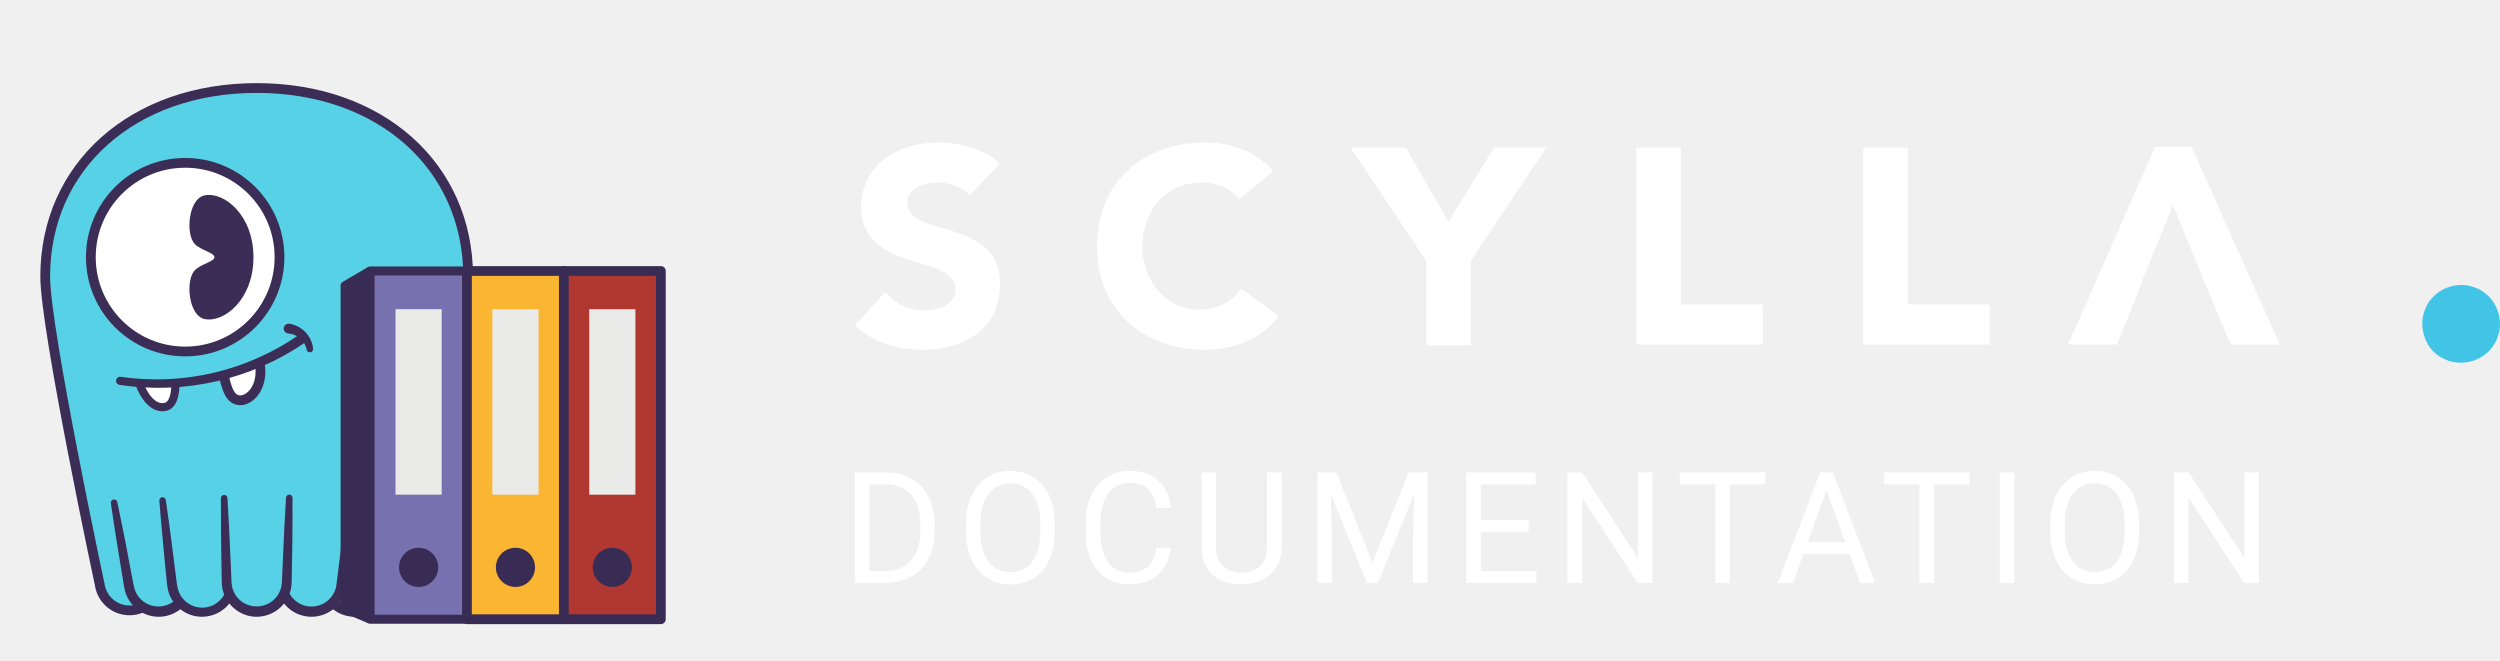
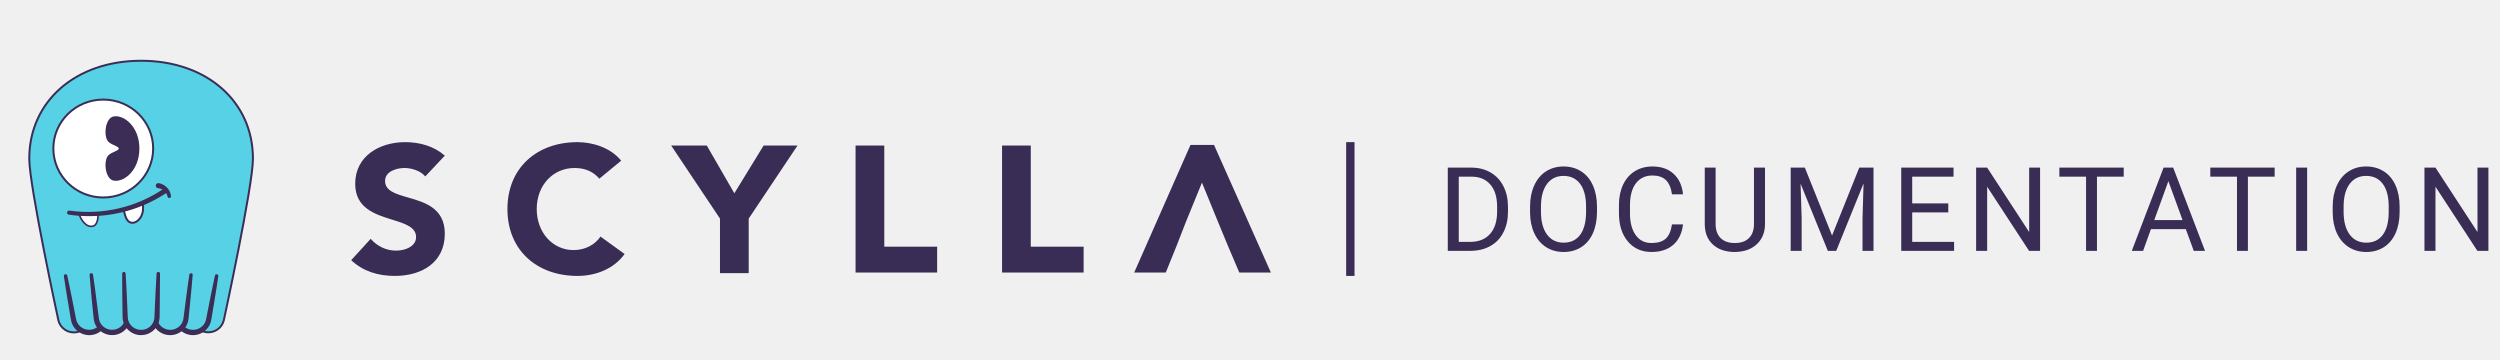
- <svg xmlns="http://www.w3.org/2000/svg" width="193" height="51" viewBox="0 0 193 51" fill="none">
-   <path fill-rule="evenodd" clip-rule="evenodd" d="M72.39 14.092C71.428 14.092 70.054 14.496 70.054 15.639C70.054 16.829 71.324 17.195 72.794 17.618C74.809 18.198 77.199 18.887 77.199 21.958C77.199 25.387 74.451 27 71.222 27C69.229 27 67.443 26.462 66 25.118L68.336 22.563C69.092 23.437 70.191 23.975 71.359 23.975C72.527 23.975 73.764 23.437 73.764 22.361C73.764 21.157 72.44 20.748 70.921 20.278C68.877 19.646 66.481 18.905 66.481 15.975C66.481 12.681 69.367 11 72.459 11C74.176 11 75.894 11.471 77.199 12.613L74.863 15.101C74.314 14.429 73.214 14.092 72.39 14.092ZM92.727 14.092C90.116 14.092 88.192 16.177 88.192 19C88.192 21.823 90.116 23.908 92.59 23.908C93.964 23.908 95.132 23.302 95.819 22.294L98.705 24.378C97.399 26.193 95.201 27 93.071 27C88.192 27 84.688 23.908 84.688 19C84.688 14.092 88.192 11 93.071 11C94.788 11 96.987 11.605 98.292 13.219L95.681 15.37C94.994 14.563 94.032 14.092 92.727 14.092ZM113.545 20.142L119.385 11.402H115.332L111.828 17.117L108.53 11.402H104.27L110.11 20.142V26.663H113.545V20.142ZM136.081 26.596H126.325V11.402H129.76V23.503H136.081V26.596ZM143.845 26.596H153.601V23.503H147.28V11.402H143.845V26.596ZM169.198 11.336L176 26.597H172.221L170.847 23.37L169.679 20.546L167.755 15.84L165.831 20.546L164.732 23.37L163.427 26.597H159.648L166.381 11.336H169.198Z" fill="white" />
-   <path d="M65.99 45V36.469H68.398C69.141 36.469 69.797 36.633 70.367 36.961C70.938 37.289 71.377 37.756 71.686 38.361C71.998 38.967 72.156 39.662 72.16 40.447V40.992C72.16 41.797 72.004 42.502 71.691 43.107C71.383 43.713 70.939 44.178 70.361 44.502C69.787 44.826 69.117 44.992 68.352 45H65.99ZM67.115 37.395V44.08H68.299C69.166 44.08 69.84 43.81 70.32 43.272C70.805 42.732 71.047 41.965 71.047 40.969V40.471C71.047 39.502 70.818 38.75 70.361 38.215C69.908 37.676 69.264 37.402 68.428 37.395H67.115ZM81.428 41.01C81.428 41.846 81.287 42.576 81.006 43.201C80.725 43.822 80.326 44.297 79.811 44.625C79.295 44.953 78.693 45.117 78.006 45.117C77.334 45.117 76.738 44.953 76.219 44.625C75.699 44.293 75.295 43.822 75.006 43.213C74.721 42.6 74.574 41.891 74.566 41.086V40.471C74.566 39.65 74.709 38.926 74.994 38.297C75.279 37.668 75.682 37.188 76.201 36.855C76.725 36.52 77.322 36.352 77.994 36.352C78.678 36.352 79.279 36.518 79.799 36.85C80.322 37.178 80.725 37.656 81.006 38.285C81.287 38.91 81.428 39.639 81.428 40.471V41.01ZM80.309 40.459C80.309 39.447 80.106 38.672 79.699 38.133C79.293 37.59 78.725 37.318 77.994 37.318C77.283 37.318 76.723 37.59 76.312 38.133C75.906 38.672 75.697 39.422 75.686 40.383V41.01C75.686 41.99 75.891 42.762 76.301 43.324C76.715 43.883 77.283 44.162 78.006 44.162C78.732 44.162 79.295 43.898 79.693 43.371C80.092 42.84 80.297 42.08 80.309 41.092V40.459ZM90.391 42.293C90.285 43.195 89.951 43.893 89.389 44.385C88.83 44.873 88.086 45.117 87.156 45.117C86.148 45.117 85.34 44.756 84.731 44.033C84.125 43.31 83.822 42.344 83.822 41.133V40.312C83.822 39.52 83.963 38.822 84.244 38.221C84.529 37.619 84.932 37.158 85.451 36.838C85.971 36.514 86.572 36.352 87.256 36.352C88.162 36.352 88.889 36.605 89.436 37.113C89.982 37.617 90.301 38.316 90.391 39.211H89.26C89.162 38.531 88.949 38.039 88.621 37.734C88.297 37.43 87.842 37.277 87.256 37.277C86.537 37.277 85.973 37.543 85.562 38.074C85.156 38.605 84.953 39.361 84.953 40.342V41.168C84.953 42.094 85.147 42.83 85.533 43.377C85.92 43.924 86.461 44.197 87.156 44.197C87.781 44.197 88.26 44.057 88.592 43.775C88.928 43.49 89.15 42.996 89.26 42.293H90.391ZM98.938 36.469V42.27C98.934 43.074 98.68 43.732 98.176 44.244C97.676 44.756 96.996 45.043 96.137 45.105L95.838 45.117C94.904 45.117 94.16 44.865 93.606 44.361C93.051 43.857 92.769 43.164 92.762 42.281V36.469H93.875V42.246C93.875 42.863 94.045 43.344 94.385 43.688C94.725 44.027 95.209 44.197 95.838 44.197C96.475 44.197 96.961 44.027 97.297 43.688C97.637 43.348 97.807 42.869 97.807 42.252V36.469H98.938ZM103.166 36.469L105.955 43.43L108.744 36.469H110.203V45H109.078V41.678L109.184 38.092L106.383 45H105.521L102.727 38.109L102.838 41.678V45H101.713V36.469H103.166ZM118.012 41.057H114.314V44.08H118.609V45H113.189V36.469H118.551V37.395H114.314V40.137H118.012V41.057ZM127.566 45H126.436L122.141 38.426V45H121.01V36.469H122.141L126.447 43.072V36.469H127.566V45ZM136.283 37.395H133.541V45H132.422V37.395H129.686V36.469H136.283V37.395ZM142.791 42.773H139.217L138.414 45H137.254L140.512 36.469H141.496L144.76 45H143.605L142.791 42.773ZM139.557 41.848H142.457L141.004 37.857L139.557 41.848ZM152.041 37.395H149.299V45H148.18V37.395H145.443V36.469H152.041V37.395ZM155.514 45H154.389V36.469H155.514V45ZM165.139 41.01C165.139 41.846 164.998 42.576 164.717 43.201C164.436 43.822 164.037 44.297 163.521 44.625C163.006 44.953 162.404 45.117 161.717 45.117C161.045 45.117 160.449 44.953 159.93 44.625C159.41 44.293 159.006 43.822 158.717 43.213C158.432 42.6 158.285 41.891 158.277 41.086V40.471C158.277 39.65 158.42 38.926 158.705 38.297C158.99 37.668 159.393 37.188 159.912 36.855C160.436 36.52 161.033 36.352 161.705 36.352C162.389 36.352 162.99 36.518 163.51 36.85C164.033 37.178 164.436 37.656 164.717 38.285C164.998 38.91 165.139 39.639 165.139 40.471V41.01ZM164.02 40.459C164.02 39.447 163.816 38.672 163.41 38.133C163.004 37.59 162.436 37.318 161.705 37.318C160.994 37.318 160.434 37.59 160.023 38.133C159.617 38.672 159.408 39.422 159.396 40.383V41.01C159.396 41.99 159.602 42.762 160.012 43.324C160.426 43.883 160.994 44.162 161.717 44.162C162.443 44.162 163.006 43.898 163.404 43.371C163.803 42.84 164.008 42.08 164.02 41.092V40.459ZM174.383 45H173.252L168.957 38.426V45H167.826V36.469H168.957L173.264 43.072V36.469H174.383V45Z" fill="white" />
-   <path d="M191.033 27.814C192.601 27.244 193.384 25.534 192.814 23.967C192.244 22.399 190.534 21.616 188.967 22.186C187.399 22.756 186.616 24.466 187.186 26.033C187.684 27.601 189.466 28.384 191.033 27.814Z" fill="#42C4E6" />
-   <path d="M12.311 44.525C12.38 45.108 12.225 45.696 11.879 46.169C11.532 46.644 11.019 46.969 10.442 47.08C9.865 47.192 9.268 47.081 8.77 46.77C8.271 46.459 7.909 45.972 7.755 45.405C7.755 45.405 3.49 25.447 3.49 21.36C3.49 12.821 10.276 6.795 19.818 6.795C29.361 6.795 36.141 12.821 36.141 21.36C36.141 25.447 31.887 45.401 31.887 45.401C31.743 45.978 31.383 46.478 30.881 46.798C30.379 47.117 29.774 47.233 29.19 47.12C28.606 47.007 28.087 46.675 27.74 46.192C27.393 45.708 27.245 45.11 27.325 44.521" fill="#57D1E5" />
-   <path d="M12.311 44.525C12.38 45.108 12.225 45.696 11.879 46.169C11.532 46.644 11.019 46.969 10.442 47.08C9.865 47.192 9.268 47.081 8.77 46.77C8.271 46.459 7.909 45.972 7.755 45.405C7.755 45.405 3.49 25.447 3.49 21.36C3.49 12.821 10.276 6.795 19.818 6.795C29.361 6.795 36.141 12.821 36.141 21.36C36.141 25.447 31.887 45.401 31.887 45.401C31.743 45.978 31.383 46.478 30.881 46.798C30.379 47.117 29.774 47.233 29.19 47.12C28.606 47.007 28.087 46.675 27.74 46.192C27.393 45.708 27.245 45.11 27.325 44.521" stroke="#3B2D55" stroke-width="0.754" stroke-linecap="round" stroke-linejoin="round" />
-   <path d="M30.839 38.805L29.675 45.308C29.555 45.89 29.216 46.404 28.728 46.745C28.241 47.085 27.641 47.225 27.053 47.138C26.465 47.05 25.933 46.74 25.566 46.272C25.199 45.804 25.025 45.214 25.08 44.621" fill="#5FC8DE" />
-   <path d="M31.087 38.849L30.827 40.552L30.558 42.252L30.28 43.95L30.139 44.8C30.098 45.099 30.041 45.395 29.968 45.688C29.823 46.172 29.545 46.606 29.166 46.941C28.786 47.275 28.32 47.496 27.821 47.578C27.322 47.66 26.81 47.6 26.343 47.406C25.877 47.211 25.474 46.889 25.181 46.477C24.792 45.924 24.622 45.247 24.704 44.577C24.716 44.477 24.767 44.387 24.845 44.325C24.924 44.263 25.024 44.235 25.123 44.247C25.222 44.259 25.313 44.31 25.375 44.388C25.436 44.467 25.465 44.567 25.453 44.666C25.401 45.148 25.532 45.632 25.819 46.023C26.098 46.414 26.513 46.686 26.982 46.785C27.454 46.885 27.945 46.807 28.363 46.566C28.782 46.324 29.095 45.933 29.239 45.471C29.301 45.259 29.352 44.947 29.406 44.672L29.569 43.826L29.895 42.138L30.23 40.449L30.581 38.764C30.597 38.703 30.636 38.651 30.689 38.617C30.742 38.584 30.806 38.571 30.868 38.582C30.93 38.593 30.985 38.627 31.024 38.676C31.062 38.726 31.081 38.789 31.075 38.851L31.087 38.849Z" fill="#3B2D55" />
-   <path d="M14.295 27.135C18.317 27.135 21.577 23.875 21.577 19.853C21.577 15.831 18.317 12.571 14.295 12.571C10.273 12.571 7.013 15.831 7.013 19.853C7.013 23.875 10.273 27.135 14.295 27.135Z" fill="white" stroke="#3B2D55" stroke-width="0.754" stroke-linecap="round" stroke-linejoin="round" />
-   <path d="M15.802 15.082C14.541 15.326 14.295 18.095 15.047 18.849C15.542 19.343 16.554 19.508 16.554 19.853C16.554 20.198 15.542 20.363 15.047 20.857C14.295 21.612 14.541 24.372 15.802 24.632C17.298 24.931 19.567 23.126 19.567 19.861C19.567 16.596 17.298 14.783 15.802 15.082Z" fill="#3B2D55" />
-   <path d="M10.778 29.646C11.03 30.4 11.782 31.655 12.786 31.404C13.275 31.282 13.541 30.65 13.541 29.646" fill="white" />
-   <path d="M10.778 29.646C11.03 30.4 11.782 31.655 12.786 31.404C13.275 31.282 13.541 30.65 13.541 29.646" stroke="#3B2D55" stroke-width="0.628" stroke-linecap="round" stroke-linejoin="round" />
-   <path d="M17.308 29.144C17.558 30.148 17.81 30.902 18.562 30.902C19.314 30.902 20.32 29.898 20.069 28.14" fill="white" />
-   <path d="M17.308 29.144C17.558 30.148 17.81 30.902 18.562 30.902C19.314 30.902 20.32 29.898 20.069 28.14" stroke="#3B2D55" stroke-width="0.754" stroke-linecap="round" stroke-linejoin="round" />
-   <path d="M9.318 29.091C14.166 29.791 19.099 28.625 23.12 25.828C23.202 25.771 23.303 25.749 23.402 25.767C23.5 25.785 23.587 25.84 23.645 25.922C23.702 26.005 23.724 26.106 23.706 26.204C23.689 26.303 23.633 26.39 23.55 26.447C19.362 29.309 14.244 30.476 9.229 29.712C9.146 29.7 9.072 29.655 9.022 29.588C8.973 29.521 8.952 29.437 8.964 29.354C8.976 29.272 9.021 29.197 9.088 29.148C9.155 29.098 9.239 29.077 9.322 29.09L9.318 29.091Z" fill="#3B2D55" />
-   <path d="M23.685 27.015C23.616 26.674 23.437 26.364 23.177 26.133C22.927 25.909 22.611 25.773 22.277 25.745C22.225 25.745 22.174 25.734 22.127 25.713C22.079 25.692 22.037 25.662 22.002 25.623C21.966 25.585 21.939 25.54 21.922 25.491C21.905 25.442 21.899 25.391 21.902 25.339C21.906 25.287 21.921 25.237 21.945 25.191C21.969 25.145 22.002 25.105 22.043 25.072C22.083 25.04 22.13 25.016 22.18 25.002C22.23 24.989 22.282 24.985 22.333 24.993H22.374C22.85 25.081 23.285 25.321 23.613 25.677C23.931 26.024 24.127 26.465 24.173 26.934C24.177 26.996 24.156 27.058 24.117 27.106C24.077 27.155 24.021 27.187 23.959 27.196C23.897 27.205 23.833 27.191 23.781 27.156C23.729 27.121 23.692 27.068 23.677 27.007L23.685 27.015Z" fill="#3B2D55" />
-   <path d="M14.553 44.621C14.608 45.214 14.434 45.804 14.067 46.272C13.7 46.74 13.168 47.05 12.58 47.138C11.992 47.225 11.392 47.085 10.905 46.745C10.417 46.404 10.078 45.89 9.958 45.308L8.794 38.805" fill="#57D1E5" />
-   <path d="M14.929 44.577C15.013 45.249 14.842 45.928 14.45 46.48C14.057 47.031 13.472 47.416 12.81 47.557C12.146 47.698 11.453 47.582 10.871 47.233C10.291 46.883 9.861 46.33 9.665 45.682C9.593 45.39 9.538 45.094 9.5 44.796L9.359 43.947L9.081 42.248L8.812 40.548L8.558 38.846C8.553 38.813 8.554 38.78 8.562 38.748C8.57 38.715 8.584 38.685 8.604 38.659C8.623 38.632 8.648 38.61 8.676 38.593C8.705 38.576 8.736 38.565 8.769 38.561C8.832 38.551 8.896 38.566 8.949 38.602C9.001 38.638 9.038 38.692 9.052 38.755L9.401 40.439L9.739 42.128L10.056 43.826L10.219 44.672C10.274 44.947 10.322 45.253 10.386 45.469C10.534 45.93 10.847 46.321 11.264 46.566C11.576 46.744 11.931 46.832 12.29 46.821C12.648 46.81 12.997 46.701 13.298 46.504C13.598 46.308 13.839 46.033 13.993 45.709C14.148 45.385 14.21 45.025 14.173 44.668C14.161 44.569 14.189 44.469 14.251 44.391C14.313 44.312 14.404 44.262 14.503 44.25C14.602 44.239 14.702 44.267 14.78 44.329C14.859 44.391 14.909 44.481 14.921 44.581L14.929 44.577Z" fill="#3B2D55" />
-   <path d="M17.907 44.771C17.924 45.365 17.712 45.944 17.316 46.387C16.919 46.831 16.368 47.106 15.775 47.155C15.182 47.205 14.593 47.026 14.129 46.654C13.664 46.283 13.359 45.748 13.277 45.158L12.544 38.644" fill="#57D1E5" />
-   <path d="M18.283 44.751C18.324 45.425 18.112 46.089 17.687 46.614C17.263 47.138 16.657 47.484 15.989 47.584C15.321 47.685 14.639 47.529 14.08 47.15C13.523 46.772 13.127 46.201 12.967 45.548C12.908 45.251 12.869 44.95 12.849 44.648L12.763 43.795L12.602 42.081L12.443 40.373L12.302 38.663C12.294 38.597 12.313 38.531 12.355 38.479C12.396 38.427 12.457 38.394 12.523 38.386C12.589 38.379 12.655 38.398 12.707 38.439C12.759 38.481 12.793 38.541 12.8 38.607L13.041 40.306L13.265 42.006L13.483 43.708L13.589 44.557C13.614 44.825 13.653 45.092 13.707 45.356C13.806 45.844 14.089 46.276 14.497 46.561C14.905 46.847 15.407 46.964 15.899 46.889C16.391 46.815 16.836 46.553 17.141 46.16C17.446 45.766 17.587 45.27 17.537 44.775C17.532 44.675 17.566 44.577 17.633 44.503C17.7 44.429 17.794 44.384 17.893 44.379C17.993 44.374 18.091 44.408 18.165 44.475C18.239 44.542 18.284 44.636 18.289 44.736L18.283 44.751Z" fill="#3B2D55" />
-   <path d="M27.091 38.644L26.368 45.157C26.285 45.746 25.981 46.281 25.516 46.652C25.051 47.024 24.462 47.203 23.869 47.153C23.276 47.104 22.725 46.829 22.329 46.385C21.932 45.942 21.721 45.363 21.738 44.769" fill="#57D1E5" />
-   <path d="M27.337 38.671L27.194 40.381L27.037 42.089L26.87 43.795L26.785 44.648C26.764 44.95 26.725 45.25 26.668 45.546C26.55 46.036 26.297 46.483 25.939 46.837C25.58 47.19 25.129 47.436 24.638 47.547C24.146 47.658 23.634 47.629 23.158 47.463C22.682 47.298 22.262 47.002 21.945 46.611C21.524 46.086 21.312 45.423 21.35 44.751C21.355 44.651 21.4 44.558 21.474 44.491C21.511 44.458 21.553 44.432 21.6 44.416C21.647 44.399 21.696 44.392 21.746 44.395C21.795 44.397 21.843 44.409 21.888 44.431C21.933 44.452 21.973 44.482 22.006 44.518C22.039 44.555 22.064 44.598 22.081 44.645C22.098 44.691 22.105 44.741 22.102 44.79C22.084 45.272 22.244 45.745 22.552 46.116C22.855 46.488 23.287 46.733 23.762 46.803C24.236 46.873 24.719 46.767 25.119 46.504C25.522 46.24 25.812 45.833 25.93 45.366C25.982 45.153 26.009 44.846 26.046 44.565L26.152 43.716L26.368 42.014L26.595 40.313L26.835 38.615C26.842 38.549 26.876 38.489 26.928 38.447C26.98 38.406 27.046 38.386 27.112 38.394C27.178 38.401 27.239 38.435 27.28 38.487C27.322 38.539 27.341 38.605 27.333 38.671H27.337Z" fill="#3B2D55" />
-   <path d="M22.329 38.435L22.135 44.965C22.135 45.581 21.89 46.173 21.454 46.61C21.017 47.046 20.426 47.291 19.808 47.291C19.192 47.291 18.6 47.046 18.163 46.61C17.727 46.173 17.482 45.581 17.482 44.965L17.288 38.435" fill="#57D1E5" />
-   <path d="M22.581 38.442C22.581 40.129 22.581 41.814 22.54 43.499L22.519 44.763C22.523 44.996 22.503 45.23 22.459 45.459C22.41 45.7 22.327 45.933 22.213 46.151C21.985 46.59 21.641 46.959 21.219 47.217C20.797 47.474 20.313 47.612 19.818 47.615C19.572 47.616 19.326 47.581 19.089 47.512C18.852 47.447 18.626 47.347 18.418 47.215C17.997 46.958 17.653 46.591 17.424 46.153C17.311 45.935 17.228 45.703 17.176 45.463C17.132 45.233 17.112 45 17.116 44.767L17.094 43.503C17.063 41.816 17.053 40.131 17.055 38.444C17.059 38.381 17.086 38.322 17.131 38.278C17.177 38.234 17.237 38.208 17.3 38.207C17.363 38.205 17.425 38.227 17.473 38.269C17.52 38.31 17.551 38.368 17.558 38.431C17.658 40.111 17.743 41.795 17.811 43.481L17.864 44.744C17.865 44.932 17.883 45.119 17.918 45.304C17.977 45.562 18.087 45.805 18.242 46.02C18.397 46.234 18.593 46.416 18.82 46.553C18.97 46.639 19.132 46.705 19.3 46.746C19.469 46.794 19.643 46.817 19.818 46.814C20.171 46.817 20.518 46.723 20.821 46.542C21.123 46.361 21.371 46.1 21.536 45.789C21.621 45.634 21.682 45.467 21.718 45.294C21.755 45.11 21.774 44.922 21.774 44.734L21.827 43.472C21.893 41.787 21.98 40.104 22.079 38.421C22.081 38.388 22.089 38.356 22.103 38.326C22.117 38.296 22.138 38.269 22.162 38.247C22.187 38.225 22.216 38.209 22.247 38.198C22.278 38.187 22.311 38.182 22.345 38.185C22.409 38.189 22.47 38.218 22.514 38.266C22.558 38.314 22.582 38.377 22.581 38.442Z" fill="#3B2D55" />
-   <path d="M36.062 47.805V20.919H28.572V47.805H36.062Z" fill="#7772AF" stroke="#392C54" stroke-width="0.692" stroke-linecap="round" stroke-linejoin="round" />
-   <path d="M34.098 38.188V23.87H30.533V38.188H34.098Z" fill="#EAEAE9" />
-   <path d="M32.316 45.312C33.151 45.312 33.828 44.635 33.828 43.799C33.828 42.964 33.151 42.287 32.316 42.287C31.481 42.287 30.804 42.964 30.804 43.799C30.804 44.635 31.481 45.312 32.316 45.312Z" fill="#392C54" />
-   <path d="M43.54 47.805V20.919H36.05V47.805H43.54Z" fill="#FAB533" stroke="#392C54" stroke-width="0.752" stroke-linecap="round" stroke-linejoin="round" />
-   <path d="M41.576 38.19V23.872H38.01V38.19H41.576Z" fill="#EAEAE9" />
-   <path d="M39.794 45.312C40.629 45.312 41.306 44.635 41.306 43.799C41.306 42.964 40.629 42.287 39.794 42.287C38.959 42.287 38.282 42.964 38.282 43.799C38.282 44.635 38.959 45.312 39.794 45.312Z" fill="#392C54" />
-   <path d="M51.018 47.805V20.919H43.528V47.805H51.018Z" fill="#B03831" stroke="#392C54" stroke-width="0.752" stroke-linecap="round" stroke-linejoin="round" />
-   <path d="M49.054 38.19V23.872H45.488V38.19H49.054Z" fill="#EAEAE9" />
-   <path d="M47.272 45.312C48.107 45.312 48.784 44.635 48.784 43.799C48.784 42.964 48.107 42.287 47.272 42.287C46.436 42.287 45.759 42.964 45.759 43.799C45.759 44.635 46.436 45.312 47.272 45.312Z" fill="#392C54" />
-   <path d="M28.417 20.609L26.442 21.772C26.397 21.799 26.36 21.837 26.334 21.882C26.308 21.927 26.295 21.978 26.294 22.03V47.012C26.294 47.071 26.312 47.128 26.344 47.177C26.377 47.226 26.423 47.264 26.477 47.287L28.431 48.121L28.417 20.609Z" fill="#392C54" />
+ <svg xmlns="http://www.w3.org/2000/svg" width="299" height="43" viewBox="0 0 299 43" fill="none">
+   <path d="M173.155 30V20.047H175.965C176.831 20.047 177.596 20.238 178.262 20.621C178.927 21.004 179.44 21.549 179.8 22.255C180.164 22.961 180.349 23.773 180.354 24.689V25.324C180.354 26.263 180.171 27.086 179.807 27.792C179.447 28.498 178.929 29.041 178.255 29.419C177.585 29.797 176.803 29.991 175.91 30H173.155ZM174.468 21.127V28.927H175.849C176.86 28.927 177.646 28.612 178.207 27.983C178.772 27.355 179.055 26.459 179.055 25.297V24.716C179.055 23.586 178.788 22.708 178.255 22.084C177.726 21.455 176.974 21.136 175.999 21.127H174.468ZM190.999 25.345C190.999 26.32 190.835 27.172 190.507 27.901C190.179 28.626 189.714 29.18 189.112 29.562C188.511 29.945 187.809 30.137 187.007 30.137C186.223 30.137 185.528 29.945 184.922 29.562C184.316 29.175 183.844 28.626 183.507 27.915C183.174 27.2 183.003 26.372 182.994 25.434V24.716C182.994 23.759 183.16 22.913 183.493 22.18C183.826 21.446 184.295 20.885 184.901 20.498C185.512 20.106 186.209 19.91 186.993 19.91C187.791 19.91 188.493 20.104 189.099 20.491C189.709 20.874 190.179 21.432 190.507 22.166C190.835 22.895 190.999 23.745 190.999 24.716V25.345ZM189.693 24.702C189.693 23.522 189.456 22.617 188.982 21.988C188.508 21.355 187.845 21.038 186.993 21.038C186.164 21.038 185.51 21.355 185.031 21.988C184.557 22.617 184.313 23.492 184.3 24.613V25.345C184.3 26.489 184.539 27.389 185.018 28.045C185.501 28.697 186.164 29.023 187.007 29.023C187.854 29.023 188.511 28.715 188.976 28.1C189.44 27.48 189.68 26.593 189.693 25.44V24.702ZM201.289 26.842C201.166 27.895 200.776 28.708 200.12 29.282C199.468 29.852 198.6 30.137 197.516 30.137C196.34 30.137 195.396 29.715 194.686 28.872C193.979 28.029 193.626 26.901 193.626 25.488V24.531C193.626 23.606 193.79 22.793 194.118 22.091C194.451 21.389 194.92 20.851 195.526 20.477C196.132 20.099 196.834 19.91 197.632 19.91C198.689 19.91 199.537 20.206 200.175 20.799C200.813 21.387 201.184 22.203 201.289 23.246H199.97C199.856 22.453 199.607 21.879 199.225 21.523C198.846 21.168 198.315 20.99 197.632 20.99C196.793 20.99 196.135 21.3 195.656 21.92C195.182 22.54 194.945 23.422 194.945 24.565V25.529C194.945 26.609 195.171 27.468 195.622 28.106C196.073 28.744 196.704 29.064 197.516 29.064C198.245 29.064 198.803 28.899 199.19 28.571C199.582 28.239 199.842 27.662 199.97 26.842H201.289ZM211.094 20.047V26.814C211.089 27.753 210.793 28.521 210.205 29.118C209.622 29.715 208.829 30.05 207.826 30.123L207.478 30.137C206.388 30.137 205.52 29.843 204.873 29.255C204.226 28.667 203.898 27.858 203.889 26.828V20.047H205.188V26.787C205.188 27.507 205.386 28.068 205.782 28.469C206.179 28.865 206.744 29.064 207.478 29.064C208.22 29.064 208.788 28.865 209.18 28.469C209.576 28.072 209.774 27.514 209.774 26.794V20.047H211.094ZM215.86 20.047L219.114 28.168L222.368 20.047H224.07V30H222.758V26.124L222.881 21.94L219.613 30H218.608L215.348 21.961L215.478 26.124V30H214.165V20.047H215.86ZM233.014 25.399H228.7V28.927H233.711V30H227.388V20.047H233.643V21.127H228.7V24.326H233.014V25.399ZM243.994 30H242.675L237.664 22.33V30H236.345V20.047H237.664L242.688 27.751V20.047H243.994V30ZM253.997 21.127H250.798V30H249.492V21.127H246.3V20.047H253.997V21.127ZM261.423 27.402H257.253L256.316 30H254.963L258.764 20.047H259.912L263.72 30H262.373L261.423 27.402ZM257.649 26.322H261.033L259.338 21.667L257.649 26.322ZM272.048 21.127H268.849V30H267.543V21.127H264.351V20.047H272.048V21.127ZM275.933 30H274.62V20.047H275.933V30ZM286.995 25.345C286.995 26.32 286.831 27.172 286.503 27.901C286.175 28.626 285.71 29.18 285.108 29.562C284.507 29.945 283.805 30.137 283.003 30.137C282.219 30.137 281.524 29.945 280.918 29.562C280.312 29.175 279.84 28.626 279.503 27.915C279.17 27.2 278.999 26.372 278.99 25.434V24.716C278.99 23.759 279.157 22.913 279.489 22.18C279.822 21.446 280.291 20.885 280.897 20.498C281.508 20.106 282.205 19.91 282.989 19.91C283.787 19.91 284.489 20.104 285.095 20.491C285.705 20.874 286.175 21.432 286.503 22.166C286.831 22.895 286.995 23.745 286.995 24.716V25.345ZM285.689 24.702C285.689 23.522 285.452 22.617 284.979 21.988C284.505 21.355 283.841 21.038 282.989 21.038C282.16 21.038 281.506 21.355 281.027 21.988C280.553 22.617 280.31 23.492 280.296 24.613V25.345C280.296 26.489 280.535 27.389 281.014 28.045C281.497 28.697 282.16 29.023 283.003 29.023C283.851 29.023 284.507 28.715 284.972 28.1C285.437 27.48 285.676 26.593 285.689 25.44V24.702ZM297.613 30H296.294L291.283 22.33V30H289.964V20.047H291.283L296.308 27.751V20.047H297.613V30Z" fill="#3A2D55" />
+   <path d="M10.723 37.604C10.798 38.082 10.682 38.57 10.398 38.966C10.114 39.361 9.685 39.633 9.201 39.725C8.717 39.816 8.216 39.721 7.803 39.457C7.389 39.194 7.096 38.783 6.985 38.312C6.985 38.312 3.5 22.262 3.5 18.975C3.5 12.108 9.056 7.266 16.876 7.266C24.695 7.266 30.252 12.112 30.252 18.975C30.252 22.262 26.767 38.307 26.767 38.307C26.654 38.776 26.36 39.184 25.948 39.445C25.536 39.707 25.037 39.802 24.555 39.712C24.073 39.621 23.645 39.351 23.361 38.959C23.076 38.566 22.957 38.081 23.029 37.604" fill="#57D1E5" />
+   <path d="M10.723 37.604C10.798 38.082 10.682 38.57 10.398 38.966C10.114 39.361 9.685 39.633 9.201 39.725C8.717 39.816 8.216 39.721 7.803 39.457C7.389 39.194 7.096 38.783 6.985 38.312C6.985 38.312 3.5 22.262 3.5 18.975C3.5 12.108 9.056 7.266 16.876 7.266C24.695 7.266 30.252 12.112 30.252 18.975C30.252 22.262 26.767 38.307 26.767 38.307C26.654 38.776 26.36 39.184 25.948 39.445C25.536 39.707 25.037 39.802 24.555 39.712C24.073 39.621 23.645 39.351 23.361 38.959C23.076 38.566 22.957 38.081 23.029 37.604" stroke="#3B2D55" stroke-width="0.239" stroke-linecap="round" stroke-linejoin="round" />
+   <path d="M25.909 33.002L24.957 38.234C24.865 38.708 24.589 39.129 24.188 39.408C23.787 39.687 23.291 39.803 22.804 39.731C22.318 39.66 21.878 39.407 21.578 39.025C21.277 38.642 21.139 38.161 21.192 37.681" fill="#57D1E5" />
+   <path d="M26.11 33.036L25.902 34.406L25.682 35.773L25.454 37.138L25.339 37.82C25.305 38.06 25.258 38.299 25.199 38.534C25.04 39.056 24.687 39.5 24.21 39.778C23.733 40.056 23.166 40.148 22.623 40.036C22.08 39.923 21.6 39.615 21.278 39.171C20.956 38.728 20.816 38.182 20.886 37.642C20.895 37.562 20.936 37.489 21.001 37.439C21.065 37.389 21.147 37.366 21.228 37.376C21.309 37.385 21.384 37.426 21.434 37.489C21.485 37.552 21.508 37.632 21.499 37.712C21.457 38.099 21.564 38.488 21.799 38.802C22.028 39.118 22.37 39.337 22.757 39.415C23.143 39.495 23.545 39.432 23.887 39.239C24.231 39.044 24.488 38.73 24.605 38.358C24.657 38.194 24.697 37.937 24.742 37.717L24.875 37.036L25.144 35.678L25.419 34.321L25.705 32.965C25.715 32.913 25.745 32.866 25.79 32.835C25.835 32.805 25.89 32.793 25.944 32.802C25.997 32.811 26.045 32.841 26.076 32.885C26.108 32.929 26.12 32.983 26.11 33.036Z" fill="#3B2D55" />
+   <path d="M12.349 23.619C15.645 23.619 18.317 20.998 18.317 17.764C18.317 14.53 15.645 11.909 12.349 11.909C9.053 11.909 6.381 14.53 6.381 17.764C6.381 20.998 9.053 23.619 12.349 23.619Z" fill="white" stroke="#3B2D55" stroke-width="0.239" stroke-linecap="round" stroke-linejoin="round" />
+   <path d="M13.583 13.928C12.554 14.131 12.349 16.351 12.966 16.956C13.371 17.355 14.201 17.488 14.201 17.764C14.201 18.04 13.368 18.174 12.966 18.572C12.349 19.176 12.554 21.398 13.583 21.599C14.811 21.841 16.671 20.388 16.671 17.764C16.671 15.14 14.811 13.688 13.583 13.928Z" fill="#3B2D55" />
+   <path d="M9.468 25.638C9.673 26.243 10.291 27.253 11.114 27.05C11.513 26.952 11.731 26.445 11.731 25.638" fill="white" />
+   <path d="M9.468 25.638C9.673 26.243 10.291 27.253 11.114 27.05C11.513 26.952 11.731 26.445 11.731 25.638" stroke="#3B2D55" stroke-width="0.199" stroke-linecap="round" stroke-linejoin="round" />
+   <path d="M14.818 25.234C15.024 26.042 15.229 26.647 15.848 26.647C16.466 26.647 17.288 25.839 17.082 24.427" fill="white" />
+   <path d="M14.818 25.234C15.024 26.042 15.229 26.647 15.848 26.647C16.466 26.647 17.288 25.839 17.082 24.427" stroke="#3B2D55" stroke-width="0.239" stroke-linecap="round" stroke-linejoin="round" />
+   <path d="M8.271 25.187C12.244 25.748 16.286 24.81 19.582 22.563C19.615 22.533 19.653 22.511 19.695 22.498C19.736 22.484 19.78 22.48 19.824 22.484C19.868 22.489 19.91 22.502 19.948 22.524C19.986 22.546 20.018 22.576 20.044 22.611C20.069 22.646 20.086 22.686 20.094 22.729C20.102 22.771 20.101 22.814 20.091 22.856C20.081 22.898 20.061 22.937 20.034 22.971C20.007 23.005 19.973 23.033 19.934 23.053C16.5 25.352 12.305 26.286 8.196 25.669C8.139 25.65 8.09 25.612 8.059 25.561C8.027 25.511 8.015 25.451 8.024 25.392C8.033 25.334 8.063 25.28 8.109 25.241C8.154 25.202 8.212 25.18 8.273 25.179L8.271 25.187Z" fill="#3B2D55" />
+   <path d="M20.044 23.522C19.987 23.248 19.842 22.999 19.629 22.813C19.423 22.635 19.164 22.527 18.891 22.505C18.813 22.494 18.743 22.454 18.694 22.394C18.645 22.334 18.621 22.258 18.627 22.182C18.633 22.105 18.668 22.033 18.726 21.981C18.783 21.929 18.859 21.9 18.937 21.9H18.969H18.977C19.368 21.971 19.724 22.165 19.992 22.451C20.254 22.73 20.415 23.085 20.451 23.462C20.453 23.488 20.451 23.515 20.443 23.54C20.435 23.565 20.422 23.589 20.405 23.609C20.388 23.63 20.366 23.647 20.343 23.659C20.319 23.671 20.293 23.679 20.266 23.681C20.215 23.685 20.164 23.671 20.123 23.641C20.082 23.611 20.054 23.567 20.044 23.517V23.522Z" fill="#3B2D55" />
+   <path d="M12.561 37.676C12.621 38.16 12.486 38.647 12.186 39.034C11.885 39.421 11.443 39.678 10.952 39.75C10.461 39.822 9.961 39.703 9.558 39.419C9.155 39.135 8.881 38.708 8.795 38.229L7.845 32.997" fill="#57D1E5" />
+   <path d="M12.866 37.64C12.937 38.18 12.797 38.727 12.476 39.171C12.154 39.615 11.674 39.924 11.131 40.037C10.587 40.151 10.019 40.057 9.543 39.775C9.068 39.497 8.715 39.055 8.555 38.536C8.494 38.3 8.447 38.062 8.413 37.821L8.298 37.138L8.07 35.773L7.85 34.406L7.641 33.036C7.637 33.01 7.637 32.983 7.643 32.957C7.649 32.931 7.66 32.907 7.675 32.885C7.706 32.841 7.754 32.811 7.808 32.802C7.862 32.793 7.917 32.805 7.962 32.835C8.006 32.866 8.037 32.913 8.046 32.965L8.333 34.321L8.61 35.678L8.876 37.036L9.01 37.715C9.055 37.937 9.095 38.188 9.146 38.356C9.267 38.725 9.523 39.037 9.864 39.232C10.206 39.427 10.609 39.49 10.996 39.411C11.383 39.331 11.725 39.113 11.958 38.799C12.19 38.486 12.296 38.099 12.254 37.713C12.248 37.636 12.273 37.559 12.324 37.499C12.374 37.439 12.446 37.4 12.525 37.391C12.604 37.381 12.683 37.402 12.747 37.449C12.81 37.496 12.853 37.565 12.866 37.642V37.64Z" fill="#3B2D55" />
+   <path d="M15.309 37.797C15.347 38.288 15.185 38.774 14.859 39.149C14.533 39.523 14.07 39.756 13.57 39.797C13.069 39.838 12.573 39.684 12.188 39.367C11.804 39.051 11.562 38.598 11.516 38.108L10.916 32.876" fill="#57D1E5" />
+   <path d="M15.617 37.78C15.651 38.322 15.476 38.855 15.128 39.277C14.78 39.698 14.284 39.976 13.738 40.056C13.19 40.137 12.632 40.011 12.174 39.705C11.718 39.403 11.393 38.945 11.261 38.421C11.213 38.183 11.181 37.941 11.164 37.699L11.094 37.014L10.956 35.64L10.833 34.268L10.716 32.893C10.71 32.84 10.726 32.787 10.759 32.745C10.793 32.703 10.843 32.676 10.897 32.67C10.951 32.664 11.005 32.679 11.048 32.713C11.091 32.746 11.118 32.794 11.124 32.848L11.321 34.215L11.499 35.58L11.678 36.95L11.766 37.633C11.798 37.859 11.818 38.104 11.863 38.276C11.962 38.649 12.199 38.974 12.528 39.186C12.857 39.399 13.254 39.485 13.643 39.427C14.032 39.37 14.386 39.173 14.636 38.875C14.887 38.577 15.016 38.199 14.999 37.813C14.997 37.773 15.003 37.734 15.017 37.696C15.03 37.659 15.051 37.624 15.078 37.595C15.105 37.565 15.138 37.541 15.175 37.524C15.211 37.507 15.251 37.497 15.292 37.495C15.332 37.493 15.373 37.499 15.411 37.512C15.449 37.526 15.484 37.546 15.514 37.573C15.544 37.599 15.569 37.632 15.586 37.667C15.604 37.703 15.614 37.742 15.616 37.782L15.617 37.78Z" fill="#3B2D55" />
+   <path d="M22.832 32.871L22.232 38.103C22.176 38.586 21.93 39.028 21.547 39.336C21.165 39.643 20.675 39.793 20.181 39.753C19.688 39.712 19.23 39.485 18.904 39.119C18.579 38.753 18.411 38.277 18.437 37.792" fill="#57D1E5" />
+   <path d="M23.042 32.894L22.924 34.269L22.796 35.641L22.657 37.013L22.589 37.699C22.573 37.942 22.543 38.183 22.499 38.422C22.402 38.816 22.195 39.175 21.901 39.459C21.607 39.744 21.238 39.942 20.835 40.031C20.433 40.12 20.013 40.097 19.623 39.964C19.233 39.831 18.889 39.593 18.629 39.279C18.284 38.856 18.11 38.323 18.141 37.783C18.143 37.742 18.154 37.703 18.173 37.667C18.191 37.631 18.216 37.599 18.247 37.573C18.278 37.547 18.314 37.527 18.353 37.514C18.392 37.502 18.433 37.497 18.474 37.5C18.555 37.504 18.631 37.54 18.684 37.599C18.738 37.658 18.767 37.736 18.762 37.815C18.747 38.203 18.879 38.583 19.132 38.881C19.381 39.18 19.734 39.377 20.122 39.434C20.511 39.49 20.908 39.404 21.237 39.194C21.569 38.981 21.808 38.654 21.904 38.276C21.947 38.113 21.969 37.859 21.999 37.634L22.087 36.95L22.264 35.584L22.449 34.217L22.645 32.85C22.654 32.799 22.683 32.753 22.725 32.722C22.767 32.691 22.82 32.677 22.872 32.683C22.925 32.689 22.973 32.714 23.007 32.754C23.041 32.793 23.058 32.844 23.055 32.896L23.042 32.894Z" fill="#3B2D55" />
+   <path d="M18.934 32.699L18.779 37.947C18.779 38.443 18.579 38.918 18.222 39.268C17.865 39.618 17.381 39.815 16.876 39.815C16.371 39.815 15.887 39.618 15.53 39.268C15.173 38.918 14.973 38.443 14.973 37.947L14.818 32.699" fill="#57D1E5" />
+   <path d="M19.139 32.71C19.139 34.066 19.128 35.421 19.107 36.776L19.091 37.793C19.093 37.98 19.076 38.168 19.041 38.352C18.937 38.841 18.665 39.279 18.27 39.594C17.876 39.91 17.383 40.082 16.874 40.084C16.672 40.084 16.47 40.057 16.276 40.002C16.081 39.949 15.894 39.868 15.723 39.763C15.38 39.556 15.101 39.263 14.914 38.913C14.821 38.738 14.752 38.551 14.711 38.357C14.675 38.173 14.658 37.985 14.661 37.798L14.644 36.781C14.619 35.425 14.608 34.069 14.613 32.715C14.616 32.664 14.638 32.616 14.675 32.581C14.712 32.545 14.761 32.525 14.813 32.523C14.865 32.522 14.915 32.54 14.954 32.573C14.993 32.606 15.018 32.653 15.024 32.703C15.106 34.057 15.178 35.411 15.231 36.764L15.274 37.78C15.276 37.931 15.291 38.081 15.319 38.229C15.398 38.577 15.595 38.888 15.879 39.11C16.162 39.333 16.515 39.453 16.878 39.452C17.166 39.454 17.45 39.378 17.698 39.232C17.946 39.087 18.149 38.877 18.284 38.627C18.353 38.503 18.404 38.369 18.434 38.231C18.463 38.082 18.478 37.931 18.479 37.78L18.522 36.764C18.576 35.411 18.647 34.057 18.727 32.703C18.733 32.653 18.758 32.606 18.797 32.573C18.836 32.54 18.887 32.522 18.939 32.523C18.99 32.525 19.04 32.545 19.077 32.581C19.114 32.616 19.136 32.664 19.139 32.715V32.71Z" fill="#3B2D55" />
+   <path fill-rule="evenodd" clip-rule="evenodd" d="M48.39 20.092C47.428 20.092 46.054 20.496 46.054 21.639C46.054 22.829 47.324 23.195 48.794 23.618C50.809 24.198 53.199 24.887 53.199 27.958C53.199 31.387 50.451 33 47.222 33C45.229 33 43.443 32.462 42 31.118L44.336 28.563C45.092 29.437 46.191 29.975 47.359 29.975C48.527 29.975 49.764 29.437 49.764 28.361C49.764 27.157 48.44 26.748 46.921 26.278C44.877 25.646 42.481 24.905 42.481 21.975C42.481 18.681 45.367 17 48.459 17C50.176 17 51.894 17.471 53.199 18.613L50.863 21.101C50.314 20.429 49.214 20.092 48.39 20.092ZM68.727 20.092C66.116 20.092 64.192 22.177 64.192 25C64.192 27.823 66.116 29.908 68.59 29.908C69.964 29.908 71.132 29.302 71.819 28.294L74.705 30.378C73.399 32.193 71.201 33 69.071 33C64.192 33 60.688 29.908 60.688 25C60.688 20.092 64.192 17 69.071 17C70.788 17 72.987 17.605 74.292 19.218L71.681 21.37C70.994 20.563 70.032 20.092 68.727 20.092ZM89.545 26.142L95.385 17.402H91.332L87.828 23.117L84.53 17.402H80.27L86.11 26.142V32.663H89.545V26.142ZM112.081 32.596H102.325V17.402H105.76V29.503H112.081V32.596ZM119.845 32.596H129.601V29.503H123.28V17.402H119.845V32.596ZM145.198 17.336L152 32.597H148.221L146.847 29.37L145.679 26.546L143.755 21.84L141.831 26.546L140.732 29.37L139.427 32.597H135.648L142.381 17.336H145.198Z" fill="#3A2D55" />
+   <line x1="161.5" y1="17" x2="161.5" y2="33" stroke="#3A2D55" />
</svg>
